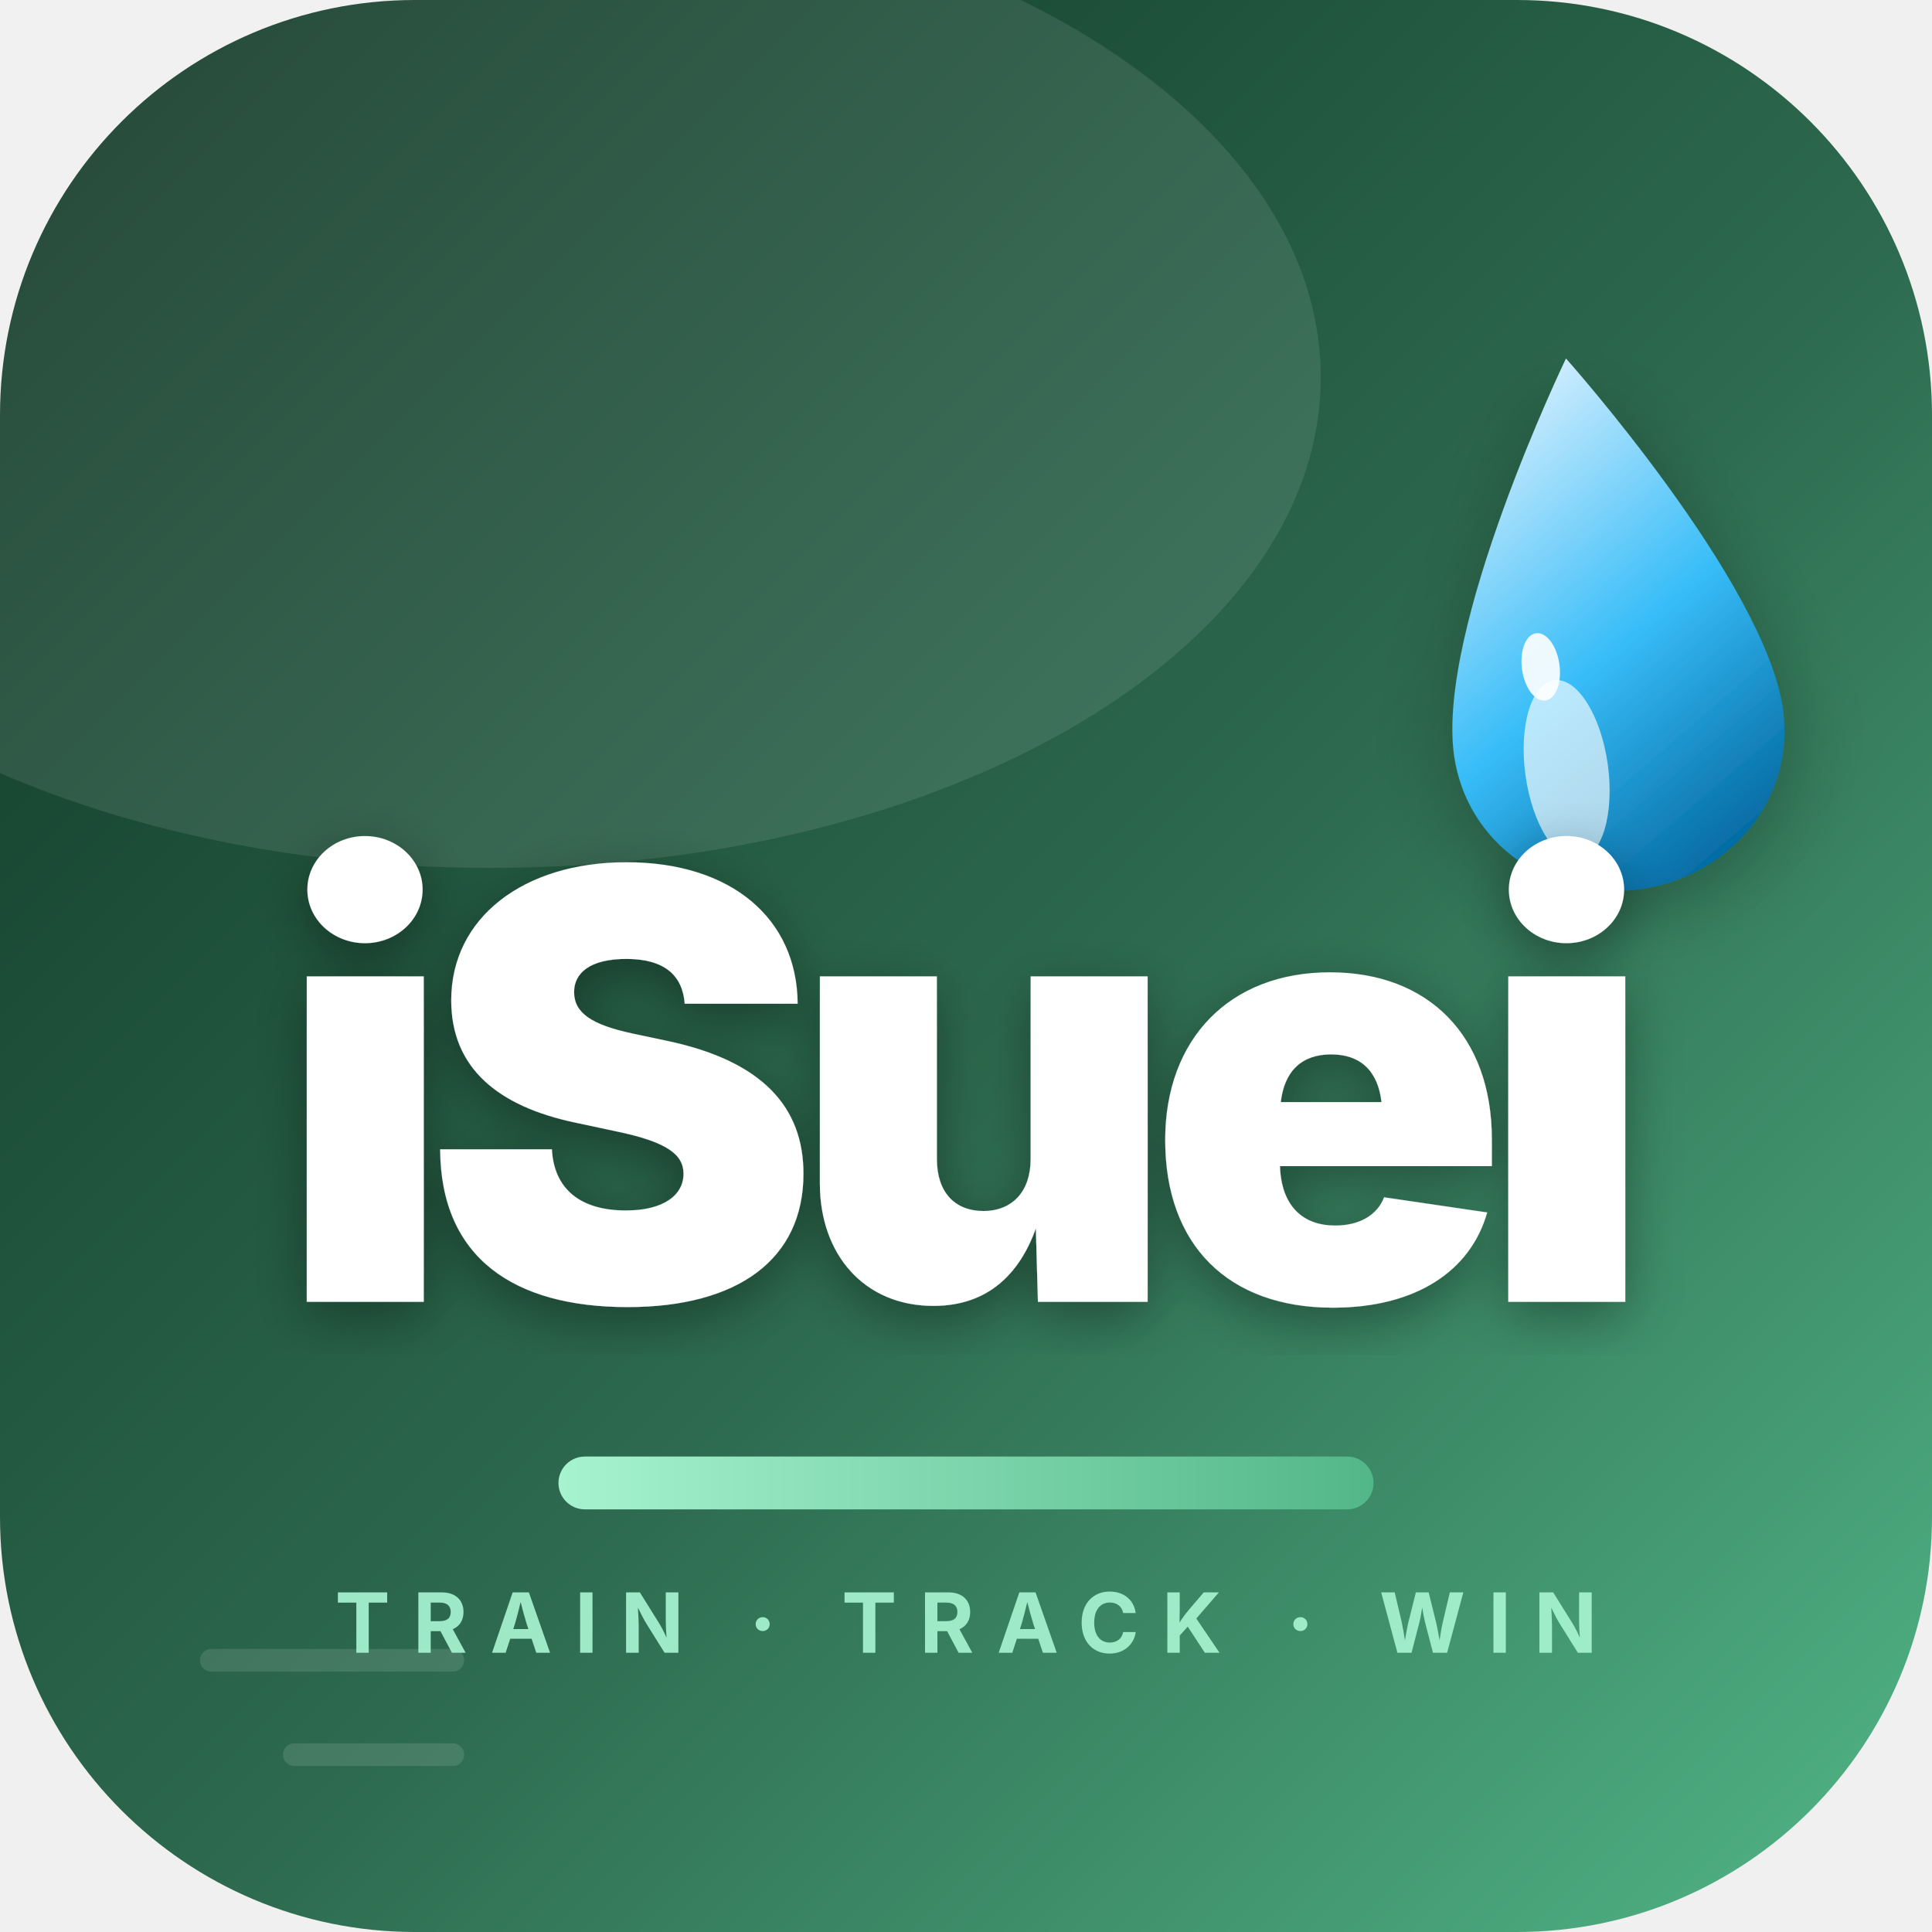
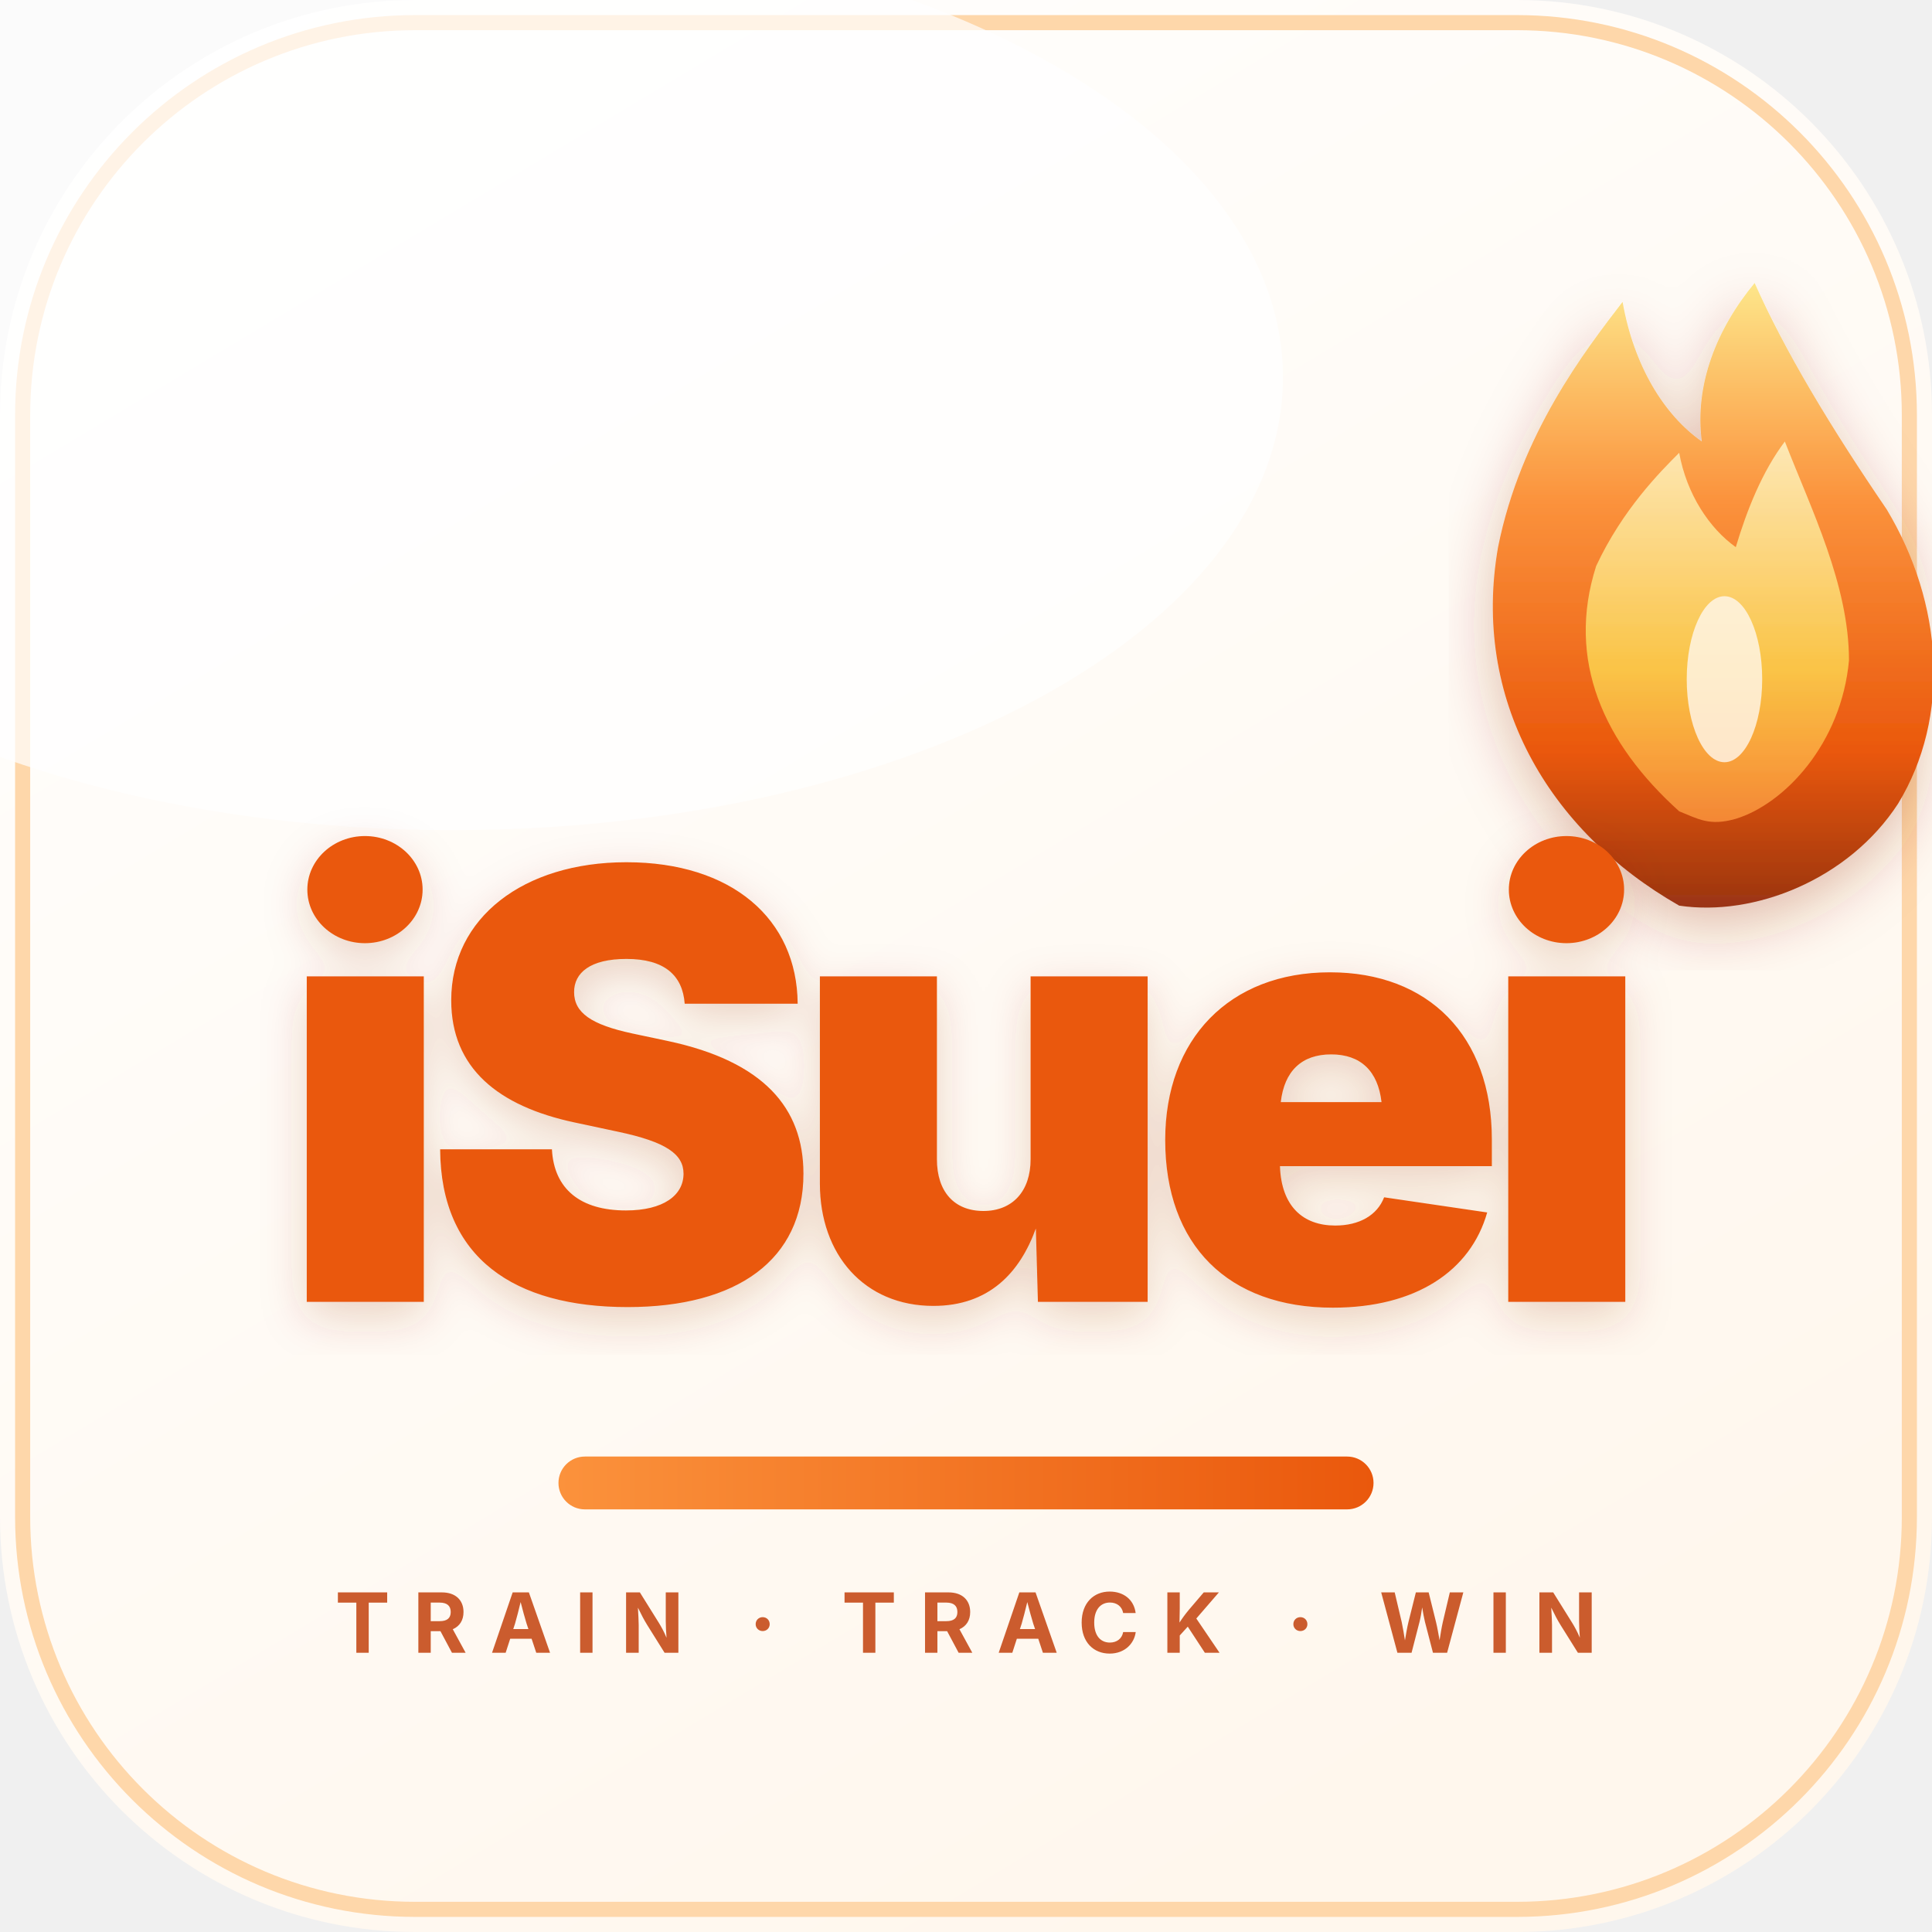
<svg xmlns="http://www.w3.org/2000/svg" viewBox="0 0 512 512" role="img" aria-label="iSuei">
  <defs>
-     <linearGradient id="bg" x1="0" y1="0" x2="1" y2="1">
-       <stop offset="0%" stop-color="#0d3322" />
-       <stop offset="55%" stop-color="#2d6a4f" />
-       <stop offset="100%" stop-color="#52b788" />
+     <linearGradient id="bg" x1="0" y1="0" x2="0.6" y2="1">
+       <stop offset="0%" stop-color="#ffffff" />
+       <stop offset="100%" stop-color="#fff7ed" />
    </linearGradient>
-     <linearGradient id="drop" x1="0.3" y1="0" x2="0.7" y2="1">
-       <stop offset="0%" stop-color="#e0f2fe" />
-       <stop offset="55%" stop-color="#38bdf8" />
-       <stop offset="100%" stop-color="#0369a1" />
+     <linearGradient id="flame" x1="0.5" y1="0" x2="0.5" y2="1">
+       <stop offset="0%" stop-color="#fde68a" />
+       <stop offset="35%" stop-color="#fb923c" />
+       <stop offset="75%" stop-color="#ea580c" />
+       <stop offset="100%" stop-color="#9a3412" />
+     </linearGradient>
+     <linearGradient id="flameInner" x1="0.5" y1="0" x2="0.5" y2="1">
+       <stop offset="0%" stop-color="#fef3c7" />
+       <stop offset="60%" stop-color="#fcd34d" />
+       <stop offset="100%" stop-color="#fb923c" />
    </linearGradient>
    <linearGradient id="accent" x1="0" y1="0" x2="1" y2="0">
-       <stop offset="0%" stop-color="#a7f3d0" />
-       <stop offset="100%" stop-color="#52b788" />
+       <stop offset="0%" stop-color="#fb923c" />
+       <stop offset="100%" stop-color="#ea580c" />
    </linearGradient>
    <filter id="ts" x="-10%" y="-10%" width="120%" height="120%">
-       <feDropShadow dx="0" dy="4" stdDeviation="7" flood-color="#000" flood-opacity="0.35" />
+       <feDropShadow dx="0" dy="4" stdDeviation="6" flood-color="#9a3412" flood-opacity="0.20" />
    </filter>
    <filter id="ds">
-       <feDropShadow dx="0" dy="6" stdDeviation="10" flood-color="#000" flood-opacity="0.25" />
+       <feDropShadow dx="0" dy="5" stdDeviation="8" flood-color="#9a3412" flood-opacity="0.30" />
    </filter>
  </defs>
  <rect width="512" height="512" rx="110" fill="url(#bg)" />
-   <ellipse cx="130" cy="100" rx="220" ry="130" fill="#ffffff" opacity="0.10" />
-   <g opacity="0.12" stroke="#ffffff" stroke-width="6" stroke-linecap="round">
-     <line x1="56" y1="440" x2="120" y2="440" />
-     <line x1="78" y1="465" x2="120" y2="465" />
+   <rect x="6" y="6" width="500" height="500" rx="104" fill="none" stroke="#fed7aa" stroke-width="4" />
+   <ellipse cx="120" cy="100" rx="220" ry="120" fill="#ffffff" opacity="0.7" />
+   <g transform="translate(385, 75)" filter="url(#ds)">
+     <path d="M 60 165 C 25 145, 5 110, 12 70 C 18 40, 35 18, 45 5 C 48 22, 56 35, 66 42 C 64 27, 70 12, 80 0 C 88 18, 100 38, 115 60 C 130 85, 132 115, 118 138 C 105 158, 80 168, 60 165 Z" fill="url(#flame)" />
+     <path d="M 60 140 C 40 122, 30 100, 38 75 C 45 60, 55 50, 60 45 C 62 56, 68 65, 75 70 C 78 60, 82 50, 88 42 C 95 60, 105 80, 105 100 C 103 122, 88 138, 75 142 C 68 144, 65 142, 60 140 Z" fill="url(#flameInner)" opacity="0.85" />
+     <ellipse cx="72" cy="105" rx="10" ry="22" fill="#fff7ed" opacity="0.8" />
  </g>
-   <g transform="translate(415, 95) rotate(-8)" filter="url(#ds)">
-     <path d="M 0 0 C 0 0, -44 66, -44 100 C -44 124, -24 142, 0 142 C 24 142, 44 124, 44 100 C 44 66, 0 0, 0 0 Z" fill="url(#drop)" />
-     <ellipse cx="-15" cy="108" rx="11" ry="24" fill="#ffffff" opacity="0.65" />
-     <ellipse cx="-18" cy="80" rx="5" ry="9" fill="#ffffff" opacity="0.9" />
-   </g>
-   <text x="256" y="345" font-family="-apple-system, BlinkMacSystemFont, 'Segoe UI', Inter, 'Plus Jakarta Sans', system-ui, sans-serif" font-size="158" font-weight="900" fill="#ffffff" text-anchor="middle" letter-spacing="-8" filter="url(#ts)">iSuei</text>
+   <text x="256" y="345" font-family="-apple-system, BlinkMacSystemFont, 'Segoe UI', Inter, system-ui, sans-serif" font-size="158" font-weight="900" fill="#ea580c" text-anchor="middle" letter-spacing="-8" filter="url(#ts)">iSuei</text>
  <rect x="148" y="386" width="216" height="14" rx="7" fill="url(#accent)" />
-   <text x="256" y="438" font-family="-apple-system, BlinkMacSystemFont, 'Segoe UI', Inter, system-ui, sans-serif" font-size="22" font-weight="700" fill="#a7f3d0" text-anchor="middle" letter-spacing="6" opacity="0.92">TRAIN · TRACK · WIN</text>
+   <text x="256" y="438" font-family="-apple-system, BlinkMacSystemFont, 'Segoe UI', Inter, system-ui, sans-serif" font-size="22" font-weight="700" fill="#c2410c" text-anchor="middle" letter-spacing="6" opacity="0.85">TRAIN · TRACK · WIN</text>
</svg>
